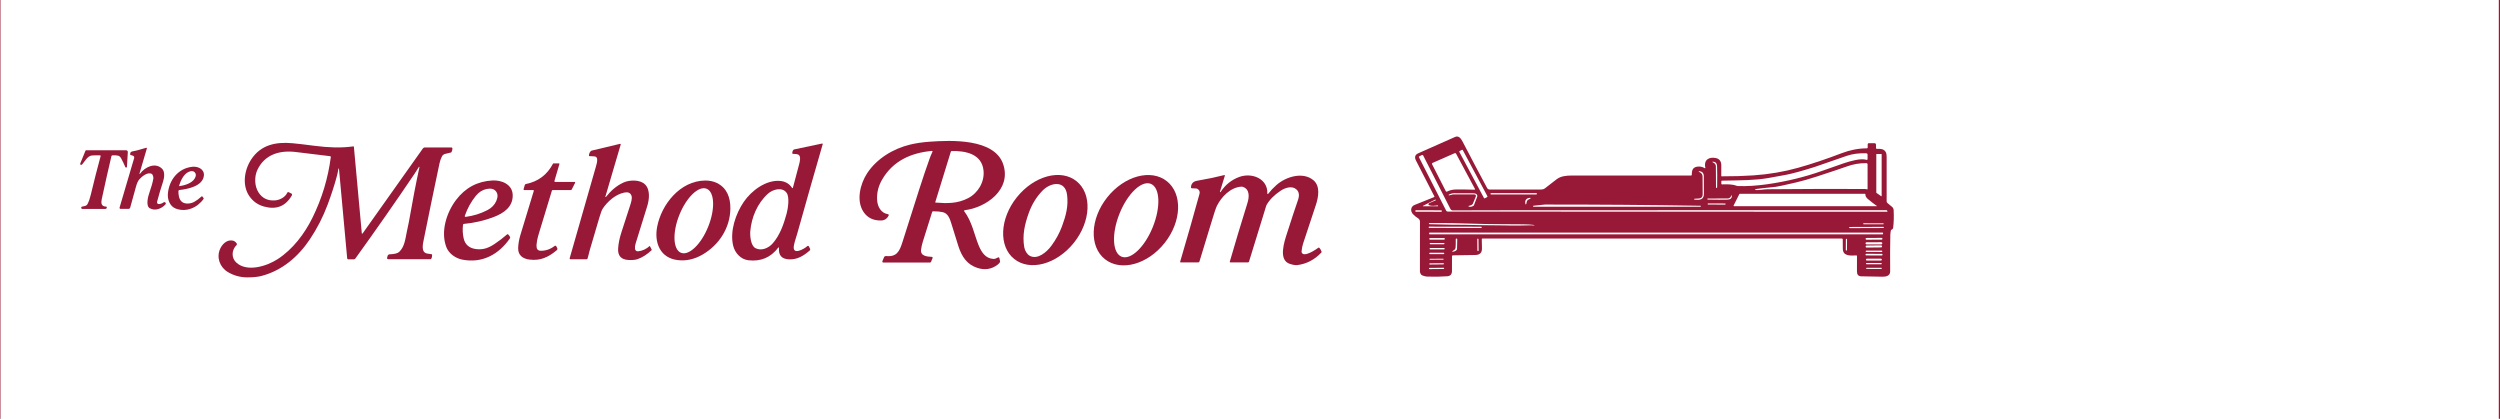
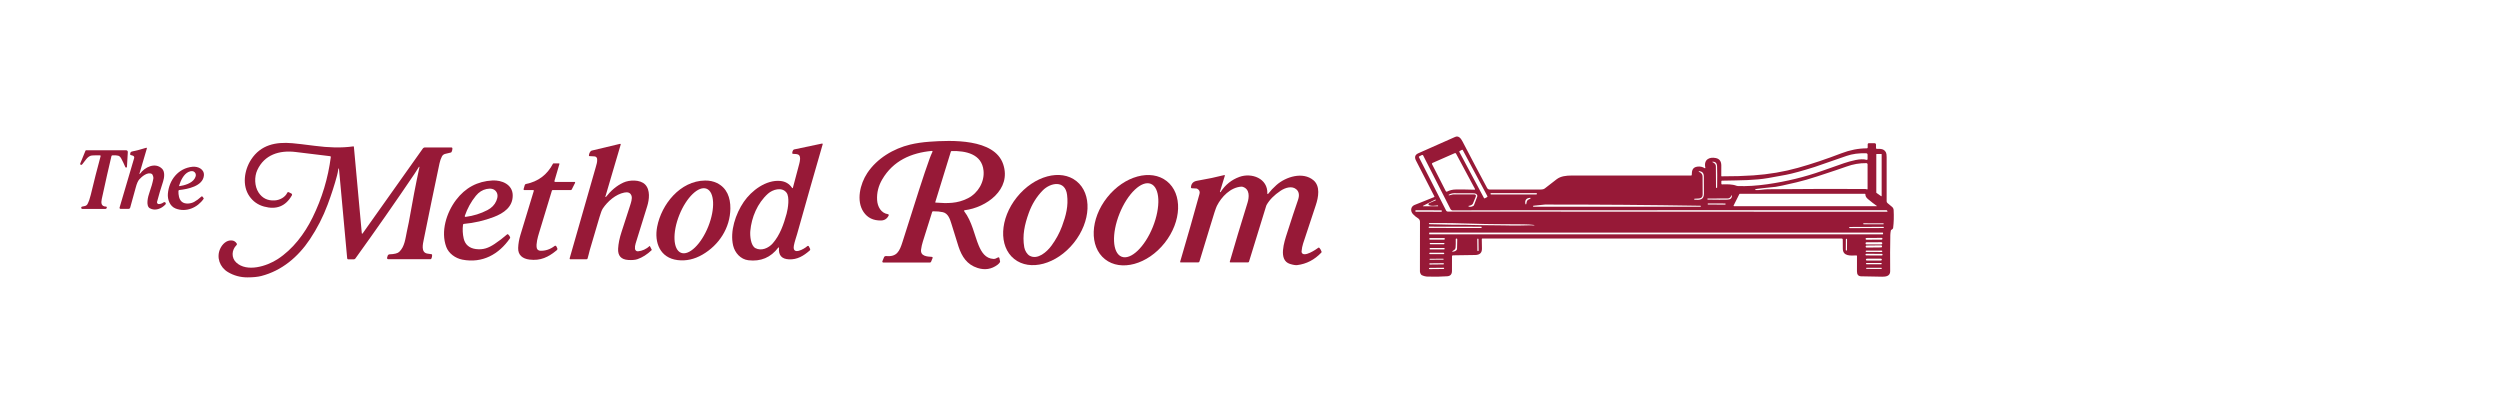
<svg xmlns="http://www.w3.org/2000/svg" version="1.1" viewBox="0.00 0.00 2322.00 389.00">
-   <path fill="#971937" d="   M 0.45 0.00   L 0.45 389.00   L 0.00 389.00   L 0.00 0.00   L 0.45 0.00   Z" />
-   <path fill="#971937" d="   M 2322.00 0.00   L 2322.00 389.00   L 2320.88 389.00   L 2320.89 0.00   L 2322.00 0.00   Z" />
  <path fill="#971937" d="   M 1583.94 155.76   C 1582.23 148.40 1587.43 145.47 1593.70 146.81   Q 1598.66 147.86 1598.74 153.53   Q 1598.84 160.70 1598.72 163.38   A 0.37 0.37 0.0 0 0 1599.09 163.77   Q 1615.35 163.81 1628.48 162.90   Q 1650.27 161.39 1669.92 155.89   Q 1689.08 150.53 1710.31 142.37   Q 1722.22 137.79 1733.98 137.77   A 0.74 0.73 -0.4 0 0 1734.71 137.04   L 1734.71 134.05   A 1.04 1.04 0.0 0 1 1735.75 133.01   L 1741.13 133.01   A 1.31 1.31 0.0 0 1 1742.44 134.32   L 1742.44 137.57   A 0.68 0.68 0.0 0 0 1743.12 138.25   C 1746.66 138.24 1749.85 138.02 1751.71 141.64   Q 1752.30 142.78 1752.31 145.95   Q 1752.40 166.05 1752.32 186.93   A 2.14 2.13 20.1 0 0 1753.10 188.60   L 1757.35 192.15   A 4.10 4.10 0.0 0 1 1758.81 195.06   Q 1759.29 204.09 1758.35 211.60   A 1.72 1.67 -21.8 0 1 1757.94 212.52   Q 1757.44 213.10 1756.81 213.39   A 1.10 1.08 83.6 0 0 1756.21 214.16   Q 1755.77 216.42 1755.73 218.25   Q 1755.41 233.99 1755.59 252.00   C 1755.63 256.43 1751.55 257.04 1748.26 257.01   Q 1735.74 256.90 1728.57 256.63   Q 1724.67 256.49 1724.74 251.96   Q 1724.85 245.05 1724.77 237.79   A 0.56 0.56 0.0 0 0 1724.18 237.23   C 1719.04 237.44 1711.73 238.19 1711.61 231.15   Q 1711.51 224.94 1711.55 222.41   A 0.87 0.87 0.0 0 0 1710.68 221.53   L 1376.85 221.53   A 0.56 0.55 -0.5 0 0 1376.29 222.09   Q 1376.31 226.60 1376.43 230.77   Q 1376.60 236.67 1370.34 236.84   Q 1360.45 237.11 1349.51 237.15   A 0.90 0.90 0.0 0 0 1348.61 238.05   Q 1348.57 250.49 1348.59 251.50   Q 1348.65 256.28 1344.20 256.60   Q 1336.70 257.15 1326.26 256.93   Q 1323.27 256.87 1320.58 255.57   A 1.95 1.84 83.6 0 1 1319.85 254.95   Q 1318.84 253.52 1318.83 252.14   Q 1318.74 234.07 1318.88 205.96   A 3.75 3.74 15.7 0 0 1317.06 202.73   Q 1314.73 201.35 1312.38 198.90   C 1309.75 196.16 1310.20 191.90 1313.71 190.42   Q 1321.40 187.18 1332.06 183.05   A 0.42 0.41 -24.3 0 0 1332.28 182.48   Q 1321.53 161.32 1315.22 149.23   Q 1312.65 144.31 1317.51 142.27   Q 1321.48 140.61 1351.48 127.20   C 1354.73 125.75 1356.84 128.43 1358.40 131.42   Q 1370.32 154.34 1381.23 174.61   A 2.66 2.66 0.0 0 0 1383.61 176.02   Q 1385.61 175.99 1431.04 176.01   Q 1433.58 176.02 1434.92 174.94   Q 1440.79 170.25 1445.91 166.42   C 1449.65 163.60 1454.73 163.04 1459.76 163.03   Q 1529.16 162.94 1570.74 163.02   A 0.56 0.56 0.0 0 0 1571.31 162.46   C 1571.34 158.39 1571.98 155.34 1576.68 154.75   Q 1580.26 154.31 1583.32 156.21   A 0.42 0.41 -80.8 0 0 1583.94 155.76   Z   M 1358.65 139.417   A 0.61 0.61 0.0 0 0 1357.824 139.166   L 1355.707 140.297   A 0.61 0.61 0.0 0 0 1355.457 141.122   L 1378.31 183.923   A 0.61 0.61 0.0 0 0 1379.136 184.174   L 1381.253 183.043   A 0.61 0.61 0.0 0 0 1381.503 182.218   L 1358.65 139.417   Z   M 1369.98 175.53   L 1352.38 142.70   A 0.97 0.96 -25.8 0 0 1351.14 142.27   L 1330.43 151.38   A 0.78 0.77 -25.3 0 0 1330.05 152.43   L 1342.83 177.51   A 0.94 0.93 -26.7 0 0 1344.09 177.92   Q 1347.78 176.05 1352.25 175.99   Q 1359.80 175.90 1369.56 176.20   A 0.46 0.46 0.0 0 0 1369.98 175.53   Z   M 1734.60 143.61   A 1.24 1.24 0.0 0 0 1733.40 142.37   Q 1723.11 142.01 1715.04 144.82   Q 1687.05 154.56 1685.56 155.04   Q 1667.99 160.59 1658.90 162.35   Q 1650.23 164.02 1642.23 165.38   C 1629.64 167.53 1617.73 167.44 1599.35 167.81   A 0.57 0.57 0.0 0 0 1598.79 168.38   L 1598.79 170.68   A 0.58 0.58 0.0 0 0 1599.38 171.26   C 1604.07 171.15 1608.70 170.96 1612.94 172.56   A 3.93 3.90 56.0 0 0 1614.20 172.81   Q 1626.48 173.24 1641.42 171.12   Q 1668.08 167.33 1692.25 158.75   Q 1710.15 152.39 1712.77 151.55   C 1718.92 149.57 1728.32 146.75 1733.64 148.47   A 0.74 0.73 -80.9 0 0 1734.60 147.77   L 1734.60 143.61   Z   M 1743.03 143.01   A 0.32 0.32 0.0 0 0 1742.71 143.33   L 1742.71 178.87   A 0.32 0.32 0.0 0 0 1742.85 179.14   L 1747.18 182.20   A 0.32 0.32 0.0 0 0 1747.68 181.94   L 1747.68 143.33   A 0.32 0.32 0.0 0 0 1747.36 143.01   L 1743.03 143.01   Z   M 1406.46 196.55   L 1752.77 196.67   A 0.33 0.33 0.0 0 0 1753.07 196.19   L 1752.84 195.74   A 0.97 0.96 76.4 0 0 1751.98 195.21   L 1405.54 195.30   L 1349.34 195.43   A 2.45 2.44 76.5 0 1 1347.16 194.09   L 1321.82 144.35   A 0.85 0.84 62.7 0 0 1320.68 143.98   L 1318.11 145.28   A 0.52 0.52 0.0 0 0 1317.89 145.98   L 1343.11 195.49   A 1.93 1.90 -13.3 0 0 1344.82 196.53   L 1406.46 196.55   Z   M 1590.56 150.23   A 0.17 0.17 0.0 0 0 1590.50 150.56   Q 1593.76 152.03 1593.70 154.35   Q 1593.62 156.88 1593.83 174.18   A 0.32 0.32 0.0 0 0 1594.15 174.50   L 1594.51 174.50   A 0.37 0.37 0.0 0 0 1594.88 174.13   Q 1595.06 160.88 1594.83 154.53   Q 1594.67 150.02 1590.56 150.23   Z   M 1630.59 176.52   C 1633.69 176.83 1638.16 175.82 1641.79 175.78   Q 1686.90 175.35 1732.23 175.52   C 1732.94 175.53 1733.46 175.75 1734.09 175.90   A 0.42 0.42 0.0 0 0 1734.61 175.49   L 1734.61 152.70   A 1.20 1.19 0.5 0 0 1733.43 151.51   Q 1724.03 151.42 1715.13 154.67   Q 1708.76 157.00 1687.79 163.85   Q 1676.98 167.38 1668.68 169.33   Q 1652.17 173.20 1649.25 173.52   C 1641.30 174.40 1630.76 175.32 1630.31 175.82   A 0.42 0.42 0.0 0 0 1630.59 176.52   Z   M 1577.91 159.57   Q 1581.36 160.89 1581.34 164.05   Q 1581.30 172.72 1581.43 180.42   C 1581.52 185.39 1576.80 184.16 1573.93 184.58   A 0.44 0.44 0.0 0 0 1573.96 185.46   C 1578.36 185.79 1582.57 185.93 1582.59 180.00   Q 1582.62 171.89 1582.52 163.73   Q 1582.46 159.16 1578.02 159.02   A 0.29 0.28 56.4 0 0 1577.91 159.57   Z   M 1427.51 179.98   A 0.62 0.62 0.0 0 0 1426.89 179.36   L 1384.97 179.36   A 0.62 0.62 0.0 0 0 1384.35 179.98   L 1384.35 180.02   A 0.62 0.62 0.0 0 0 1384.97 180.64   L 1426.89 180.64   A 0.62 0.62 0.0 0 0 1427.51 180.02   L 1427.51 179.98   Z   M 1364.08 191.84   Q 1366.15 192.55 1368.39 191.27   A 1.50 1.45 -6.0 0 0 1369.07 190.46   Q 1369.86 188.07 1371.91 183.03   C 1372.80 180.85 1370.92 179.64 1368.99 179.54   Q 1366.23 179.40 1350.56 179.47   C 1348.71 179.48 1347.15 180.02 1345.70 180.83   A 0.34 0.34 0.0 0 0 1345.95 181.46   L 1349.29 180.62   A 2.37 2.33 37.4 0 1 1349.86 180.55   L 1369.43 180.55   A 1.42 1.42 0.0 0 1 1370.74 182.51   L 1368.05 189.08   A 1.93 1.80 -12.8 0 1 1367.65 189.67   Q 1366.50 190.85 1364.14 191.19   A 0.34 0.34 0.0 0 0 1364.08 191.84   Z   M 1743.17 191.24   Q 1739.50 188.72 1734.87 184.83   Q 1732.50 182.85 1732.57 180.48   A 0.48 0.47 -89.4 0 0 1732.10 179.99   L 1616.06 179.99   A 0.69 0.68 -76.6 0 0 1615.45 180.37   L 1610.16 190.91   A 0.41 0.40 -76.8 0 0 1610.52 191.50   L 1743.09 191.50   A 0.14 0.14 0.0 0 0 1743.17 191.24   Z   M 1608.58 181.43   A 0.16 0.16 0.0 0 0 1608.27 181.37   Q 1606.88 184.42 1604.71 184.35   Q 1602.35 184.26 1586.15 184.38   A 0.30 0.30 0.0 0 0 1585.85 184.68   L 1585.85 185.02   A 0.35 0.35 0.0 0 0 1586.19 185.37   Q 1598.60 185.59 1604.54 185.41   Q 1608.76 185.28 1608.58 181.43   Z   M 1417.34 185.37   Q 1416.23 186.83 1416.79 189.48   A 0.42 0.42 0.0 0 0 1417.61 189.45   Q 1417.96 187.00 1418.52 186.26   Q 1419.08 185.52 1421.34 184.53   A 0.42 0.42 0.0 0 0 1421.15 183.73   Q 1418.45 183.91 1417.34 185.37   Z   M 1321.78 191.58   L 1335.55 191.58   A 0.15 0.15 0.0 0 0 1335.70 191.43   L 1335.70 191.17   A 0.39 0.39 0.0 0 0 1335.27 190.78   C 1332.34 191.11 1329.87 191.58 1327.34 190.59   A 1.01 1.01 0.0 0 1 1327.31 188.73   L 1333.51 186.04   A 0.13 0.13 0.0 0 0 1333.58 185.88   L 1333.47 185.58   A 0.34 0.33 -23.4 0 0 1333.01 185.40   L 1321.69 191.17   A 0.22 0.21 -58.1 0 0 1321.78 191.58   Z   M 1602.76 189.495   A 0.48 0.48 0.0 0 0 1602.281 189.014   L 1586.541 188.986   A 0.48 0.48 0.0 0 0 1586.06 189.465   L 1586.06 189.505   A 0.48 0.48 0.0 0 0 1586.539 189.986   L 1602.279 190.014   A 0.48 0.48 0.0 0 0 1602.76 189.535   L 1602.76 189.495   Z   M 1579.68 191.35   A 0.24 0.24 0.0 0 0 1579.44 191.11   Q 1508.03 189.95 1435.00 189.99   Q 1433.89 189.99 1424.31 191.07   A 0.41 0.40 86.9 0 0 1423.95 191.48   L 1423.95 191.82   A 0.18 0.17 90.0 0 0 1424.12 192.00   L 1579.53 192.00   A 0.15 0.15 0.0 0 0 1579.68 191.85   L 1579.68 191.35   Z   M 1339.24 195.992   A 0.65 0.65 0.0 0 0 1338.591 195.34   L 1315.151 195.299   A 0.65 0.65 0.0 0 0 1314.5 195.948   L 1314.5 196.008   A 0.65 0.65 0.0 0 0 1315.149 196.66   L 1338.589 196.701   A 0.65 0.65 0.0 0 0 1339.24 196.052   L 1339.24 195.992   Z   M 1425.12 209.09   Q 1425.02 208.99 1424.18 208.87   Q 1420.96 208.42 1414.75 208.35   C 1396.65 208.14 1384.22 208.34 1367.09 207.71   Q 1347.60 206.99 1327.41 207.19   A 0.28 0.28 0.0 0 0 1327.16 207.61   L 1327.48 208.21   A 0.07 0.05 69.7 0 0 1327.53 208.24   Q 1337.68 208.37 1347.85 208.70   C 1354.26 208.92 1359.03 208.61 1364.48 208.91   Q 1367.27 209.07 1376.96 209.14   Q 1393.10 209.26 1396.69 209.35   Q 1406.14 209.60 1410.80 209.48   Q 1424.31 209.13 1424.93 209.37   A 0.17 0.17 0.0 0 0 1425.12 209.09   Z   M 1749.53 207.797   A 0.37 0.37 0.0 0 0 1749.161 207.426   L 1730.941 207.394   A 0.37 0.37 0.0 0 0 1730.57 207.763   L 1730.57 207.904   A 0.37 0.37 0.0 0 0 1730.939 208.274   L 1749.159 208.306   A 0.37 0.37 0.0 0 0 1749.53 207.936   L 1749.53 207.797   Z   M 1376.22 211.163   A 0.59 0.59 0.0 0 0 1375.631 210.572   L 1327.531 210.488   A 0.59 0.59 0.0 0 0 1326.94 211.077   L 1326.94 211.117   A 0.59 0.59 0.0 0 0 1327.529 211.708   L 1375.629 211.792   A 0.59 0.59 0.0 0 0 1376.22 211.203   L 1376.22 211.163   Z   M 1749.75 211.234   A 0.53 0.53 0.0 0 0 1749.218 210.706   L 1718.018 210.815   A 0.53 0.53 0.0 0 0 1717.49 211.346   L 1717.49 211.366   A 0.53 0.53 0.0 0 0 1718.022 211.894   L 1749.222 211.786   A 0.53 0.53 0.0 0 0 1749.75 211.254   L 1749.75 211.234   Z   M 1748.98 216.45   A 0.43 0.43 0.0 0 0 1748.55 216.02   L 1327.83 216.02   A 0.43 0.43 0.0 0 0 1327.40 216.45   L 1327.40 217.23   A 0.43 0.43 0.0 0 0 1327.83 217.66   L 1748.55 217.66   A 0.43 0.43 0.0 0 0 1748.98 217.23   L 1748.98 216.45   Z   M 1342 221.827   A 0.71 0.71 0.0 0 0 1341.289 221.119   L 1328.189 221.141   A 0.71 0.71 0.0 0 0 1327.48 221.853   L 1327.48 221.893   A 0.71 0.71 0.0 0 0 1328.191 222.601   L 1341.291 222.579   A 0.71 0.71 0.0 0 0 1342 221.867   L 1342 221.827   Z   M 1748.449 221.705   A 0.78 0.78 0.0 0 0 1747.664 220.931   L 1733.524 221.029   A 0.78 0.78 0.0 0 0 1732.75 221.815   L 1732.751 221.895   A 0.78 0.78 0.0 0 0 1733.536 222.669   L 1747.676 222.571   A 0.78 0.78 0.0 0 0 1748.45 221.785   L 1748.449 221.705   Z   M 1349.05 233.86   Q 1352.20 233.45 1353.10 231.89   A 1.58 1.58 0.0 0 0 1353.30 231.16   L 1353.49 222.17   A 0.58 0.58 0.0 0 0 1352.91 221.58   L 1352.63 221.58   A 0.52 0.52 0.0 0 0 1352.11 222.11   Q 1352.18 227.14 1351.93 229.97   A 2.99 2.98 79.9 0 1 1350.23 232.41   Q 1349.71 232.66 1348.86 233.45   A 0.24 0.24 0.0 0 0 1349.05 233.86   Z   M 1373.206 222.164   A 0.54 0.54 0.0 0 0 1372.659 221.63   L 1372.619 221.631   A 0.54 0.54 0.0 0 0 1372.086 222.177   L 1372.214 232.676   A 0.54 0.54 0.0 0 0 1372.761 233.21   L 1372.801 233.209   A 0.54 0.54 0.0 0 0 1373.334 232.663   L 1373.206 222.164   Z   M 1715.535 222.284   A 0.53 0.53 0.0 0 0 1715.008 221.75   L 1714.988 221.75   A 0.53 0.53 0.0 0 0 1714.455 222.276   L 1714.385 232.216   A 0.53 0.53 0.0 0 0 1714.912 232.75   L 1714.932 232.75   A 0.53 0.53 0.0 0 0 1715.465 232.224   L 1715.535 222.284   Z   M 1748.26 225.953   A 0.98 0.98 0.0 0 0 1747.276 224.976   L 1733.697 225.024   A 0.98 0.98 0.0 0 0 1732.72 226.007   L 1732.72 226.047   A 0.98 0.98 0.0 0 0 1733.704 227.024   L 1747.283 226.976   A 0.98 0.98 0.0 0 0 1748.26 225.993   L 1748.26 225.953   Z   M 1341.63 226.26   A 0.56 0.56 0.0 0 0 1341.07 225.70   L 1328.45 225.70   A 0.56 0.56 0.0 0 0 1327.89 226.26   L 1327.89 226.30   A 0.56 0.56 0.0 0 0 1328.45 226.86   L 1341.07 226.86   A 0.56 0.56 0.0 0 0 1341.63 226.30   L 1341.63 226.26   Z   M 1748.039 228.79   A 0.90 0.90 0.0 0 0 1747.13 227.9   L 1733.71 228.04   A 0.90 0.90 0.0 0 0 1732.82 228.95   L 1732.821 229.05   A 0.90 0.90 0.0 0 0 1733.73 229.94   L 1747.15 229.8   A 0.90 0.90 0.0 0 0 1748.04 228.89   L 1748.039 228.79   Z   M 1341.75 230.81   A 0.46 0.46 0.0 0 0 1341.29 230.35   L 1328.31 230.35   A 0.46 0.46 0.0 0 0 1327.85 230.81   L 1327.85 231.19   A 0.46 0.46 0.0 0 0 1328.31 231.65   L 1341.29 231.65   A 0.46 0.46 0.0 0 0 1341.75 231.19   L 1341.75 230.81   Z   M 1748.29 233.374   A 0.60 0.60 0.0 0 0 1747.691 232.772   L 1733.451 232.748   A 0.60 0.60 0.0 0 0 1732.85 233.346   L 1732.85 233.406   A 0.60 0.60 0.0 0 0 1733.449 234.008   L 1747.689 234.032   A 0.60 0.60 0.0 0 0 1748.29 233.434   L 1748.29 233.374   Z   M 1341.43 235.37   A 0.62 0.62 0.0 0 0 1340.81 234.75   L 1328.11 234.75   A 0.62 0.62 0.0 0 0 1327.49 235.37   L 1327.49 235.41   A 0.62 0.62 0.0 0 0 1328.11 236.03   L 1340.81 236.03   A 0.62 0.62 0.0 0 0 1341.43 235.41   L 1341.43 235.37   Z   M 1748.53 236.488   A 0.70 0.70 0.0 0 0 1747.833 235.785   L 1733.373 235.735   A 0.70 0.70 0.0 0 0 1732.67 236.432   L 1732.67 236.532   A 0.70 0.70 0.0 0 0 1733.367 237.235   L 1747.827 237.285   A 0.70 0.70 0.0 0 0 1748.53 236.588   L 1748.53 236.488   Z   M 1340.85 240.726   A 0.42 0.42 0.0 0 0 1340.428 240.308   L 1328.148 240.372   A 0.42 0.42 0.0 0 0 1327.73 240.794   L 1327.73 240.814   A 0.42 0.42 0.0 0 0 1328.152 241.232   L 1340.432 241.168   A 0.42 0.42 0.0 0 0 1340.85 240.746   L 1340.85 240.726   Z   M 1747.87 241.097   A 0.84 0.84 0.0 0 0 1747.028 240.258   L 1733.869 240.281   A 0.84 0.84 0.0 0 0 1733.03 241.123   L 1733.03 241.163   A 0.84 0.84 0.0 0 0 1733.871 242.001   L 1747.032 241.978   A 0.84 0.84 0.0 0 0 1747.87 241.137   L 1747.87 241.097   Z   M 1747.75 244.873   A 0.57 0.57 0.0 0 0 1747.181 244.302   L 1733.681 244.278   A 0.57 0.57 0.0 0 0 1733.11 244.847   L 1733.11 244.887   A 0.57 0.57 0.0 0 0 1733.679 245.458   L 1747.179 245.482   A 0.57 0.57 0.0 0 0 1747.75 244.913   L 1747.75 244.873   Z   M 1341.099 244.979   A 0.53 0.53 0.0 0 0 1340.564 244.455   L 1328.065 244.585   A 0.53 0.53 0.0 0 0 1327.54 245.121   L 1327.541 245.161   A 0.53 0.53 0.0 0 0 1328.076 245.685   L 1340.575 245.554   A 0.53 0.53 0.0 0 0 1341.1 245.019   L 1341.099 244.979   Z   M 1341.319 249.236   A 0.55 0.55 0.0 0 0 1340.764 248.692   L 1327.764 248.828   A 0.55 0.55 0.0 0 0 1327.22 249.384   L 1327.221 249.424   A 0.55 0.55 0.0 0 0 1327.776 249.968   L 1340.776 249.832   A 0.55 0.55 0.0 0 0 1341.32 249.276   L 1341.319 249.236   Z   M 1747.83 249.233   A 0.50 0.50 0.0 0 0 1747.331 248.732   L 1733.751 248.708   A 0.50 0.50 0.0 0 0 1733.25 249.207   L 1733.25 249.247   A 0.50 0.50 0.0 0 0 1733.749 249.748   L 1747.329 249.772   A 0.50 0.50 0.0 0 0 1747.83 249.273   L 1747.83 249.233   Z" />
  <path fill="#971937" d="   M 824.77 198.95   A 0.85 0.84 17.5 0 1 825.40 200.15   Q 823.17 204.70 818.28 204.79   Q 807.59 204.99 802.11 196.94   C 795.05 186.54 798.85 170.83 805.52 160.74   C 814.49 147.17 829.85 137.98 845.50 134.25   Q 853.52 132.34 863.29 131.63   C 883.41 130.18 923.61 128.49 931.75 152.50   C 939.70 175.97 916.07 192.81 895.95 195.26   A 0.60 0.59 -22.3 0 0 895.55 196.21   C 902.83 205.64 905.22 219.01 909.00 227.98   C 911.61 234.16 915.23 240.14 922.82 240.50   Q 924.50 240.58 926.93 239.11   A 0.88 0.87 68.4 0 1 928.23 239.68   L 928.89 242.84   A 0.88 0.88 0.0 0 1 928.77 243.51   Q 927.79 244.96 926.46 245.95   Q 918.16 252.13 907.97 248.89   C 898.11 245.74 893.40 238.41 890.27 229.02   Q 888.64 224.14 883.69 207.89   C 882.34 203.46 880.63 198.20 875.73 197.07   Q 872.06 196.23 866.63 196.24   A 0.88 0.88 0.0 0 0 865.79 196.86   Q 861.48 210.80 857.14 224.39   Q 855.99 228.01 855.49 231.77   C 854.66 238.08 861.33 238.31 865.53 238.58   A 0.78 0.78 0.0 0 1 866.20 239.65   L 864.76 243.16   A 1.07 1.06 11.0 0 1 863.77 243.82   L 820.35 243.82   A 0.85 0.85 0.0 0 1 819.56 242.64   L 821.07 238.95   A 1.79 1.78 -76.3 0 1 822.87 237.85   C 832.97 238.72 835.44 233.67 838.37 224.34   Q 844.97 203.31 853.50 176.76   Q 859.36 158.53 863.40 147.39   Q 864.60 144.09 866.11 140.88   A 0.52 0.52 0.0 0 0 865.59 140.15   C 846.18 141.93 829.53 149.38 819.45 166.56   Q 814.05 175.74 814.66 185.79   C 815.02 191.91 818.28 197.97 824.77 198.95   Z   M 868.68 187.75   A 0.33 0.32 -80.1 0 0 868.97 188.17   C 879.85 188.95 889.03 189.25 899.10 184.09   C 908.40 179.33 914.55 168.98 913.51 158.51   C 911.97 142.85 896.76 140.00 883.92 140.28   A 0.85 0.84 -81.9 0 0 883.13 140.88   L 868.68 187.75   Z" />
  <path fill="#971937" d="   M 314.84 156.76   A 0.27 0.27 0.0 0 0 314.30 156.74   Q 313.70 160.58 313.04 163.03   Q 309.62 175.82 304.31 190.06   Q 297.96 207.08 287.79 222.30   C 276.85 238.67 261.71 251.46 242.62 256.36   Q 237.75 257.60 229.93 257.63   Q 219.91 257.65 211.61 252.66   C 204.13 248.17 200.82 239.02 204.50 231.04   C 206.44 226.82 210.37 222.87 215.33 223.32   Q 218.27 223.59 219.91 226.22   A 1.09 1.08 -38.0 0 1 219.74 227.57   C 215.08 232.10 214.67 239.45 219.48 243.88   C 229.37 253.00 247.71 247.32 257.90 240.68   C 272.02 231.48 282.83 217.24 290.30 202.05   Q 303.45 175.32 307.26 145.82   A 0.68 0.67 7.3 0 0 306.68 145.07   Q 300.50 144.23 274.38 141.15   C 259.52 139.40 245.62 143.61 238.98 157.98   C 236.15 164.10 236.30 172.84 240.13 178.77   Q 245.29 186.75 255.18 186.15   C 259.91 185.87 264.83 183.24 266.83 178.99   A 1.01 1.01 0.0 0 1 268.20 178.52   L 270.59 179.72   A 1.23 1.23 0.0 0 1 271.11 181.42   Q 262.54 196.58 245.28 191.86   Q 236.68 189.51 231.63 182.23   C 224.80 172.36 226.76 158.17 233.23 148.22   C 242.14 134.52 256.00 131.64 271.50 133.01   Q 277.44 133.53 292.65 135.48   C 305.01 137.07 316.77 137.56 328.22 135.95   A 0.41 0.41 0.0 0 1 328.69 136.32   L 336.04 216.66   A 0.40 0.40 0.0 0 0 336.77 216.86   L 392.69 138.02   A 2.58 2.57 17.7 0 1 394.79 136.94   L 419.34 136.94   A 0.86 0.85 -2.2 0 1 420.20 137.73   Q 420.32 139.24 419.44 141.08   A 1.14 1.13 5.6 0 1 418.69 141.69   L 413.50 142.93   A 4.64 4.64 0.0 0 0 410.42 145.37   Q 408.93 148.35 408.21 151.72   Q 400.73 187.04 393.65 222.18   C 392.78 226.50 390.66 234.69 397.11 235.56   Q 400.63 236.03 400.83 236.11   A 0.82 0.81 10.5 0 1 401.36 236.87   Q 401.37 238.87 400.64 240.22   A 1.02 1.01 -75.5 0 1 399.75 240.75   L 360.56 240.75   A 1.07 1.07 0.0 0 1 359.53 239.37   L 360.04 237.62   A 1.98 1.96 7.1 0 1 361.87 236.21   Q 368.63 235.97 370.78 233.95   C 375.97 229.07 376.52 221.37 377.94 214.82   Q 379.49 207.67 379.71 206.41   Q 384.68 177.88 389.59 155.18   A 0.25 0.25 0.0 0 0 389.13 154.99   Q 386.42 159.34 384.88 161.63   Q 359.05 199.87 330.05 240.14   A 1.71 1.70 -72.1 0 1 328.67 240.85   L 323.34 240.85   A 0.87 0.87 0.0 0 1 322.47 240.06   L 314.84 156.76   Z" />
  <path fill="#971937" d="   M 723.55 230.22   A 0.38 0.38 0.0 0 0 722.87 229.95   Q 712.43 243.76 695.09 241.73   C 687.90 240.88 682.54 234.86 680.93 228.06   C 677.81 214.80 683.23 198.63 690.81 187.51   C 697.98 177.00 711.48 166.86 724.74 168.06   Q 731.84 168.71 735.76 174.62   A 0.36 0.36 0.0 0 0 736.41 174.50   Q 737.72 169.11 742.31 152.29   C 742.95 149.94 743.81 145.79 742.16 144.13   C 740.93 142.88 738.51 143.05 736.46 142.89   A 0.70 0.70 0.0 0 1 735.82 142.14   Q 735.93 140.44 736.71 139.40   A 1.70 1.67 12.1 0 1 737.72 138.76   L 763.56 133.32   A 0.49 0.49 0.0 0 1 764.13 133.94   Q 754.23 167.99 740.35 217.40   C 739.53 220.34 738.04 224.39 737.36 228.07   C 735.59 237.76 747.06 231.20 749.81 228.62   A 0.94 0.94 0.0 0 1 751.29 228.88   L 752.37 231.01   A 1.38 1.38 0.0 0 1 752.05 232.68   C 746.47 237.57 740.54 241.24 732.80 240.88   Q 722.58 240.42 723.55 230.22   Z   M 701.66 230.49   C 707.20 233.38 713.82 230.45 717.70 226.05   C 724.37 218.47 727.94 208.26 730.62 198.40   C 731.88 193.74 733.59 182.98 730.50 178.93   C 726.23 173.35 717.65 176.00 713.32 179.87   C 703.48 188.67 698.00 201.87 696.88 214.59   C 696.51 218.86 697.20 228.17 701.66 230.49   Z" />
  <path fill="#971937" d="   M 562.27 182.62   A 0.31 0.31 0.0 0 0 562.81 182.90   C 567.32 177.28 572.26 172.69 579.06 169.55   C 584.60 166.99 594.56 166.63 599.19 171.37   C 604.16 176.45 603.03 185.41 601.10 191.61   Q 596.49 206.45 590.38 226.12   Q 589.54 228.82 589.77 231.09   A 2.60 2.59 84.3 0 0 592.60 233.42   Q 598.52 232.85 603.35 228.52   A 0.17 0.17 0.0 0 1 603.61 228.57   L 605.34 231.98   A 0.29 0.28 -35.6 0 1 605.28 232.32   Q 598.93 238.33 592.12 240.70   Q 588.96 241.80 583.52 241.46   Q 573.56 240.84 574.11 230.93   Q 574.49 223.97 577.26 215.50   Q 584.68 192.72 585.22 190.95   C 585.98 188.46 587.50 184.37 586.50 181.70   C 585.35 178.66 582.81 178.28 579.84 178.86   C 571.88 180.42 564.36 186.98 559.89 193.67   Q 558.56 195.67 556.89 201.39   Q 551.84 218.72 547.79 232.24   C 546.88 235.29 546.59 237.60 545.74 240.11   A 1.03 1.03 0.0 0 1 544.76 240.82   L 529.71 240.82   A 0.66 0.66 0.0 0 1 529.08 239.98   Q 552.16 159.34 553.33 155.30   C 554.11 152.63 554.89 150.28 554.62 147.59   A 2.58 2.57 89.0 0 0 552.21 145.26   L 547.45 144.99   A 0.50 0.50 0.0 0 1 546.98 144.44   Q 547.26 141.56 548.98 140.18   A 1.52 1.51 18.6 0 1 549.59 139.88   L 575.87 133.60   A 0.54 0.53 -88.7 0 1 576.51 134.27   L 562.27 182.62   Z" />
  <path fill="#971937" d="   M 135.89 137.23   A 0.44 0.44 0.0 0 1 136.44 137.77   L 129.51 161.29   A 0.24 0.23 -19.3 0 0 129.93 161.49   C 134.42 155.17 144.17 150.41 150.55 156.73   C 153.38 159.53 152.59 165.20 151.44 168.70   Q 148.29 178.23 145.87 187.47   A 1.68 1.67 6.3 0 0 147.56 189.57   Q 149.77 189.48 151.98 187.95   A 1.30 1.30 0.0 0 1 153.67 189.90   C 149.93 193.90 144.09 196.18 139.19 193.46   C 135.12 191.20 137.54 182.39 138.79 178.87   Q 141.42 171.48 142.41 166.00   Q 142.70 164.39 141.58 162.18   A 1.66 1.64 -0.4 0 0 140.84 161.46   C 137.00 159.56 131.77 163.92 129.36 166.63   Q 127.49 168.74 126.06 174.23   Q 124.53 180.13 120.91 192.86   A 1.56 1.55 7.9 0 1 119.41 193.99   L 111.96 193.99   A 0.94 0.93 8.1 0 1 111.06 192.80   L 124.61 146.81   A 1.79 1.79 0.0 0 0 123.40 144.58   L 121.37 143.98   A 0.72 0.70 -77.9 0 1 120.87 143.19   C 121.09 141.63 121.16 140.97 122.97 140.63   Q 128.19 139.63 135.89 137.23   Z" />
  <path fill="#971937" d="   M 92.95 144.28   Q 88.30 144.19 85.41 144.41   C 81.32 144.72 78.64 150.08 76.51 152.48   Q 75.94 153.11 75.56 153.17   A 0.97 0.97 0.0 0 1 74.54 151.84   L 79.41 139.94   A 0.61 0.61 0.0 0 1 79.97 139.57   L 117.18 139.57   A 1.54 1.54 0.0 0 1 118.72 141.20   L 117.92 154.92   A 0.78 0.78 0.0 0 1 116.42 155.19   Q 114.58 150.98 112.76 147.50   Q 111.49 145.07 109.84 144.62   Q 107.82 144.07 104.38 144.29   A 0.96 0.95 4.8 0 0 103.50 145.03   Q 99.68 161.07 94.49 185.00   C 93.72 188.56 94.04 191.79 98.45 191.87   A 0.79 0.78 11.5 0 1 99.17 192.95   L 99.01 193.34   A 1.13 1.12 -78.6 0 1 97.97 194.04   L 76.53 194.04   A 1.09 1.09 0.0 0 1 76.30 191.88   L 78.82 191.35   A 3.69 3.66 7.7 0 0 81.32 189.46   Q 83.09 186.09 84.29 181.02   Q 88.73 162.39 93.47 144.98   A 0.56 0.56 0.0 0 0 92.95 144.28   Z" />
  <path fill="#971937" d="   M 515.55 168.96   L 533.68 168.96   A 0.55 0.55 0.0 0 1 534.17 169.76   L 531.05 175.97   A 0.98 0.98 0.0 0 1 530.17 176.52   L 513.36 176.52   A 0.80 0.79 8.4 0 0 512.60 177.08   Q 505.46 201.01 500.60 216.57   C 499.52 220.03 497.67 226.64 498.57 230.46   A 3.50 3.14 -4.6 0 0 501.77 232.89   Q 508.96 233.18 515.16 228.44   A 1.04 1.03 57.6 0 1 516.71 228.79   L 517.55 230.44   A 1.58 1.57 56.9 0 1 517.15 232.37   C 509.34 238.84 502.05 242.42 491.68 241.09   C 485.51 240.29 481.02 237.06 481.27 230.26   Q 481.47 224.51 483.34 218.30   Q 491.89 189.98 495.82 177.22   A 0.51 0.51 0.0 0 0 495.33 176.56   L 487.05 176.56   A 0.76 0.75 8.3 0 1 486.32 175.59   L 487.42 171.86   A 1.37 1.36 2.4 0 1 488.47 170.90   Q 505.50 167.53 513.64 151.99   A 0.42 0.41 -75.0 0 1 514.00 151.78   L 519.24 151.78   A 0.39 0.39 0.0 0 1 519.61 152.28   L 514.94 168.15   A 0.63 0.63 0.0 0 0 515.55 168.96   Z" />
  <path fill="#971937" d="   M 189.22 184.33   A 0.23 0.22 -43.8 0 1 189.21 184.57   C 183.40 192.95 172.83 197.49 163.09 193.66   C 157.70 191.55 155.49 185.32 155.93 179.90   C 156.97 167.29 165.47 156.16 178.88 154.88   C 183.92 154.40 189.91 157.16 189.38 163.01   C 188.48 172.96 174.14 175.71 166.57 176.48   A 0.95 0.94 87.6 0 0 165.73 177.40   C 165.67 180.95 166.19 185.04 168.81 187.34   C 171.79 189.95 177.19 189.23 180.31 187.54   Q 183.61 185.74 187.09 182.53   A 0.65 0.65 0.0 0 1 187.98 182.54   Q 188.61 183.15 189.22 184.33   Z   M 166.45 172.75   C 166.47 172.78 166.64 172.92 166.69 172.91   C 171.60 172.15 177.98 170.30 180.70 166.01   Q 182.96 162.43 181.02 160.18   Q 179.08 157.93 175.21 159.64   C 170.56 161.70 167.80 167.74 166.32 172.49   C 166.31 172.54 166.43 172.73 166.45 172.75   Z" />
  <path fill="#971937" d="   M 999.846 168.272   A 46.28 33.89 -51.3 0 1 997.359 225.579   A 46.28 33.89 -51.3 0 1 941.974 240.508   A 46.28 33.89 -51.3 0 1 944.461 183.201   A 46.28 33.89 -51.3 0 1 999.846 168.272   Z   M 956.42 237.58   C 963.82 241.55 972.35 233.99 976.66 228.10   Q 982.91 219.56 986.40 210.16   C 990.15 200.04 992.40 191.29 991.10 180.95   C 989.33 166.92 975.59 169.59 968.42 176.93   Q 959.86 185.69 955.47 197.96   C 951.64 208.66 949.41 218.70 951.34 229.69   C 951.88 232.77 953.92 236.24 956.42 237.58   Z" />
  <path fill="#971937" d="   M 1083.752 168.282   A 46.24 34.05 -51.6 0 1 1081.715 225.67   A 46.24 34.05 -51.6 0 1 1026.308 240.758   A 46.24 34.05 -51.6 0 1 1028.345 183.37   A 46.24 34.05 -51.6 0 1 1083.752 168.282   Z   M 1068.889 170.751   A 36.46 16.67 -68.1 0 0 1039.823 198.362   A 36.46 16.67 -68.1 0 0 1041.691 238.409   A 36.46 16.67 -68.1 0 0 1070.757 210.798   A 36.46 16.67 -68.1 0 0 1068.889 170.751   Z" />
  <path fill="#971937" d="   M 1133.09 178.00   A 0.35 0.35 0.0 0 0 1133.72 178.30   Q 1140.27 168.23 1151.23 164.28   C 1162.47 160.22 1177.65 165.62 1177.11 179.81   A 0.40 0.40 0.0 0 0 1177.83 180.07   Q 1181.14 175.77 1185.55 171.87   C 1194.31 164.11 1210.11 159.21 1219.90 167.38   C 1226.50 172.89 1224.59 183.13 1222.11 190.58   Q 1215.25 211.12 1210.29 226.30   Q 1209.26 229.47 1208.88 233.63   A 1.96 1.89 38.2 0 0 1209.00 234.49   C 1210.93 239.52 1222.50 231.62 1224.41 230.12   A 0.76 0.75 -40.3 0 1 1225.43 230.20   Q 1226.69 231.56 1227.45 233.65   A 0.96 0.95 57.3 0 1 1227.24 234.62   Q 1217.76 244.59 1204.95 246.22   Q 1202.56 246.52 1198.10 245.13   C 1186.96 241.64 1192.89 224.44 1195.45 216.44   Q 1201.73 196.81 1205.57 185.77   Q 1207.82 179.30 1204.16 175.96   C 1200.12 172.29 1193.78 174.27 1189.43 177.17   Q 1180.48 183.15 1176.40 190.36   A 4.45 4.25 -23.1 0 0 1176.06 191.15   L 1160.06 243.07   A 0.91 0.91 0.0 0 1 1159.19 243.71   L 1142.68 243.71   A 0.48 0.48 0.0 0 1 1142.22 243.09   Q 1149.14 219.05 1158.67 188.40   C 1160.25 183.32 1161.09 175.52 1154.06 173.47   A 3.25 3.07 49.5 0 0 1152.95 173.35   C 1142.87 174.03 1134.50 182.77 1130.26 191.19   Q 1128.83 194.01 1124.09 209.95   Q 1119.07 226.84 1114.04 242.91   A 1.14 1.13 -81.2 0 1 1112.96 243.71   L 1096.49 243.71   A 0.41 0.41 0.0 0 1 1096.10 243.19   Q 1106.19 208.93 1114.10 180.06   Q 1114.97 176.91 1111.92 175.27   A 1.67 1.62 60.0 0 0 1111.22 175.07   L 1107.01 174.87   A 0.90 0.90 0.0 0 1 1106.16 173.90   Q 1106.53 168.81 1111.83 167.90   Q 1126.40 165.37 1137.15 162.60   A 0.43 0.42 -88.4 0 1 1137.66 163.14   L 1133.09 178.00   Z" />
  <path fill="#971937" d="   M 430.05 208.71   Q 429.23 215.25 430.68 221.56   C 432.01 227.35 436.11 230.58 442.03 231.33   C 448.81 232.19 453.68 230.35 459.36 226.59   Q 465.44 222.56 471.03 217.67   A 0.68 0.68 0.0 0 1 471.93 217.67   Q 473.31 218.91 473.79 220.32   A 1.15 1.15 0.0 0 1 473.65 221.33   C 463.26 236.35 447.99 244.69 429.55 241.18   C 422.87 239.91 416.71 235.34 414.48 229.31   C 409.17 215.01 414.69 197.45 423.60 185.70   Q 436.48 168.72 457.37 167.62   C 466.10 167.16 476.03 171.32 476.21 181.23   C 476.42 192.25 467.83 198.02 458.59 201.56   Q 445.34 206.63 430.83 207.96   A 0.87 0.86 -88.7 0 0 430.05 208.71   Z   M 431.82 201.20   Q 432.07 201.50 432.47 201.44   Q 443.40 200.02 452.79 195.11   Q 458.61 192.07 460.96 186.66   Q 463.39 181.06 460.63 177.68   Q 457.86 174.29 451.89 175.55   Q 446.12 176.77 441.98 181.87   Q 435.29 190.09 431.71 200.51   Q 431.58 200.90 431.82 201.20   Z" />
  <path fill="#971937" d="   M 665.91 170.00   C 675.14 174.51 678.48 183.47 678.37 193.71   C 678.17 211.79 667.73 227.70 652.33 236.56   Q 641.08 243.03 629.33 241.57   C 613.05 239.55 607.54 225.28 610.37 210.62   C 614.40 189.76 631.69 168.02 654.84 167.68   Q 660.97 167.60 665.91 170.00   Z   M 656.295 175.301   A 32.03 14.47 -68.2 0 0 630.965 199.666   A 32.03 14.47 -68.2 0 0 632.505 234.779   A 32.03 14.47 -68.2 0 0 657.835 210.414   A 32.03 14.47 -68.2 0 0 656.295 175.301   Z" />
</svg>
